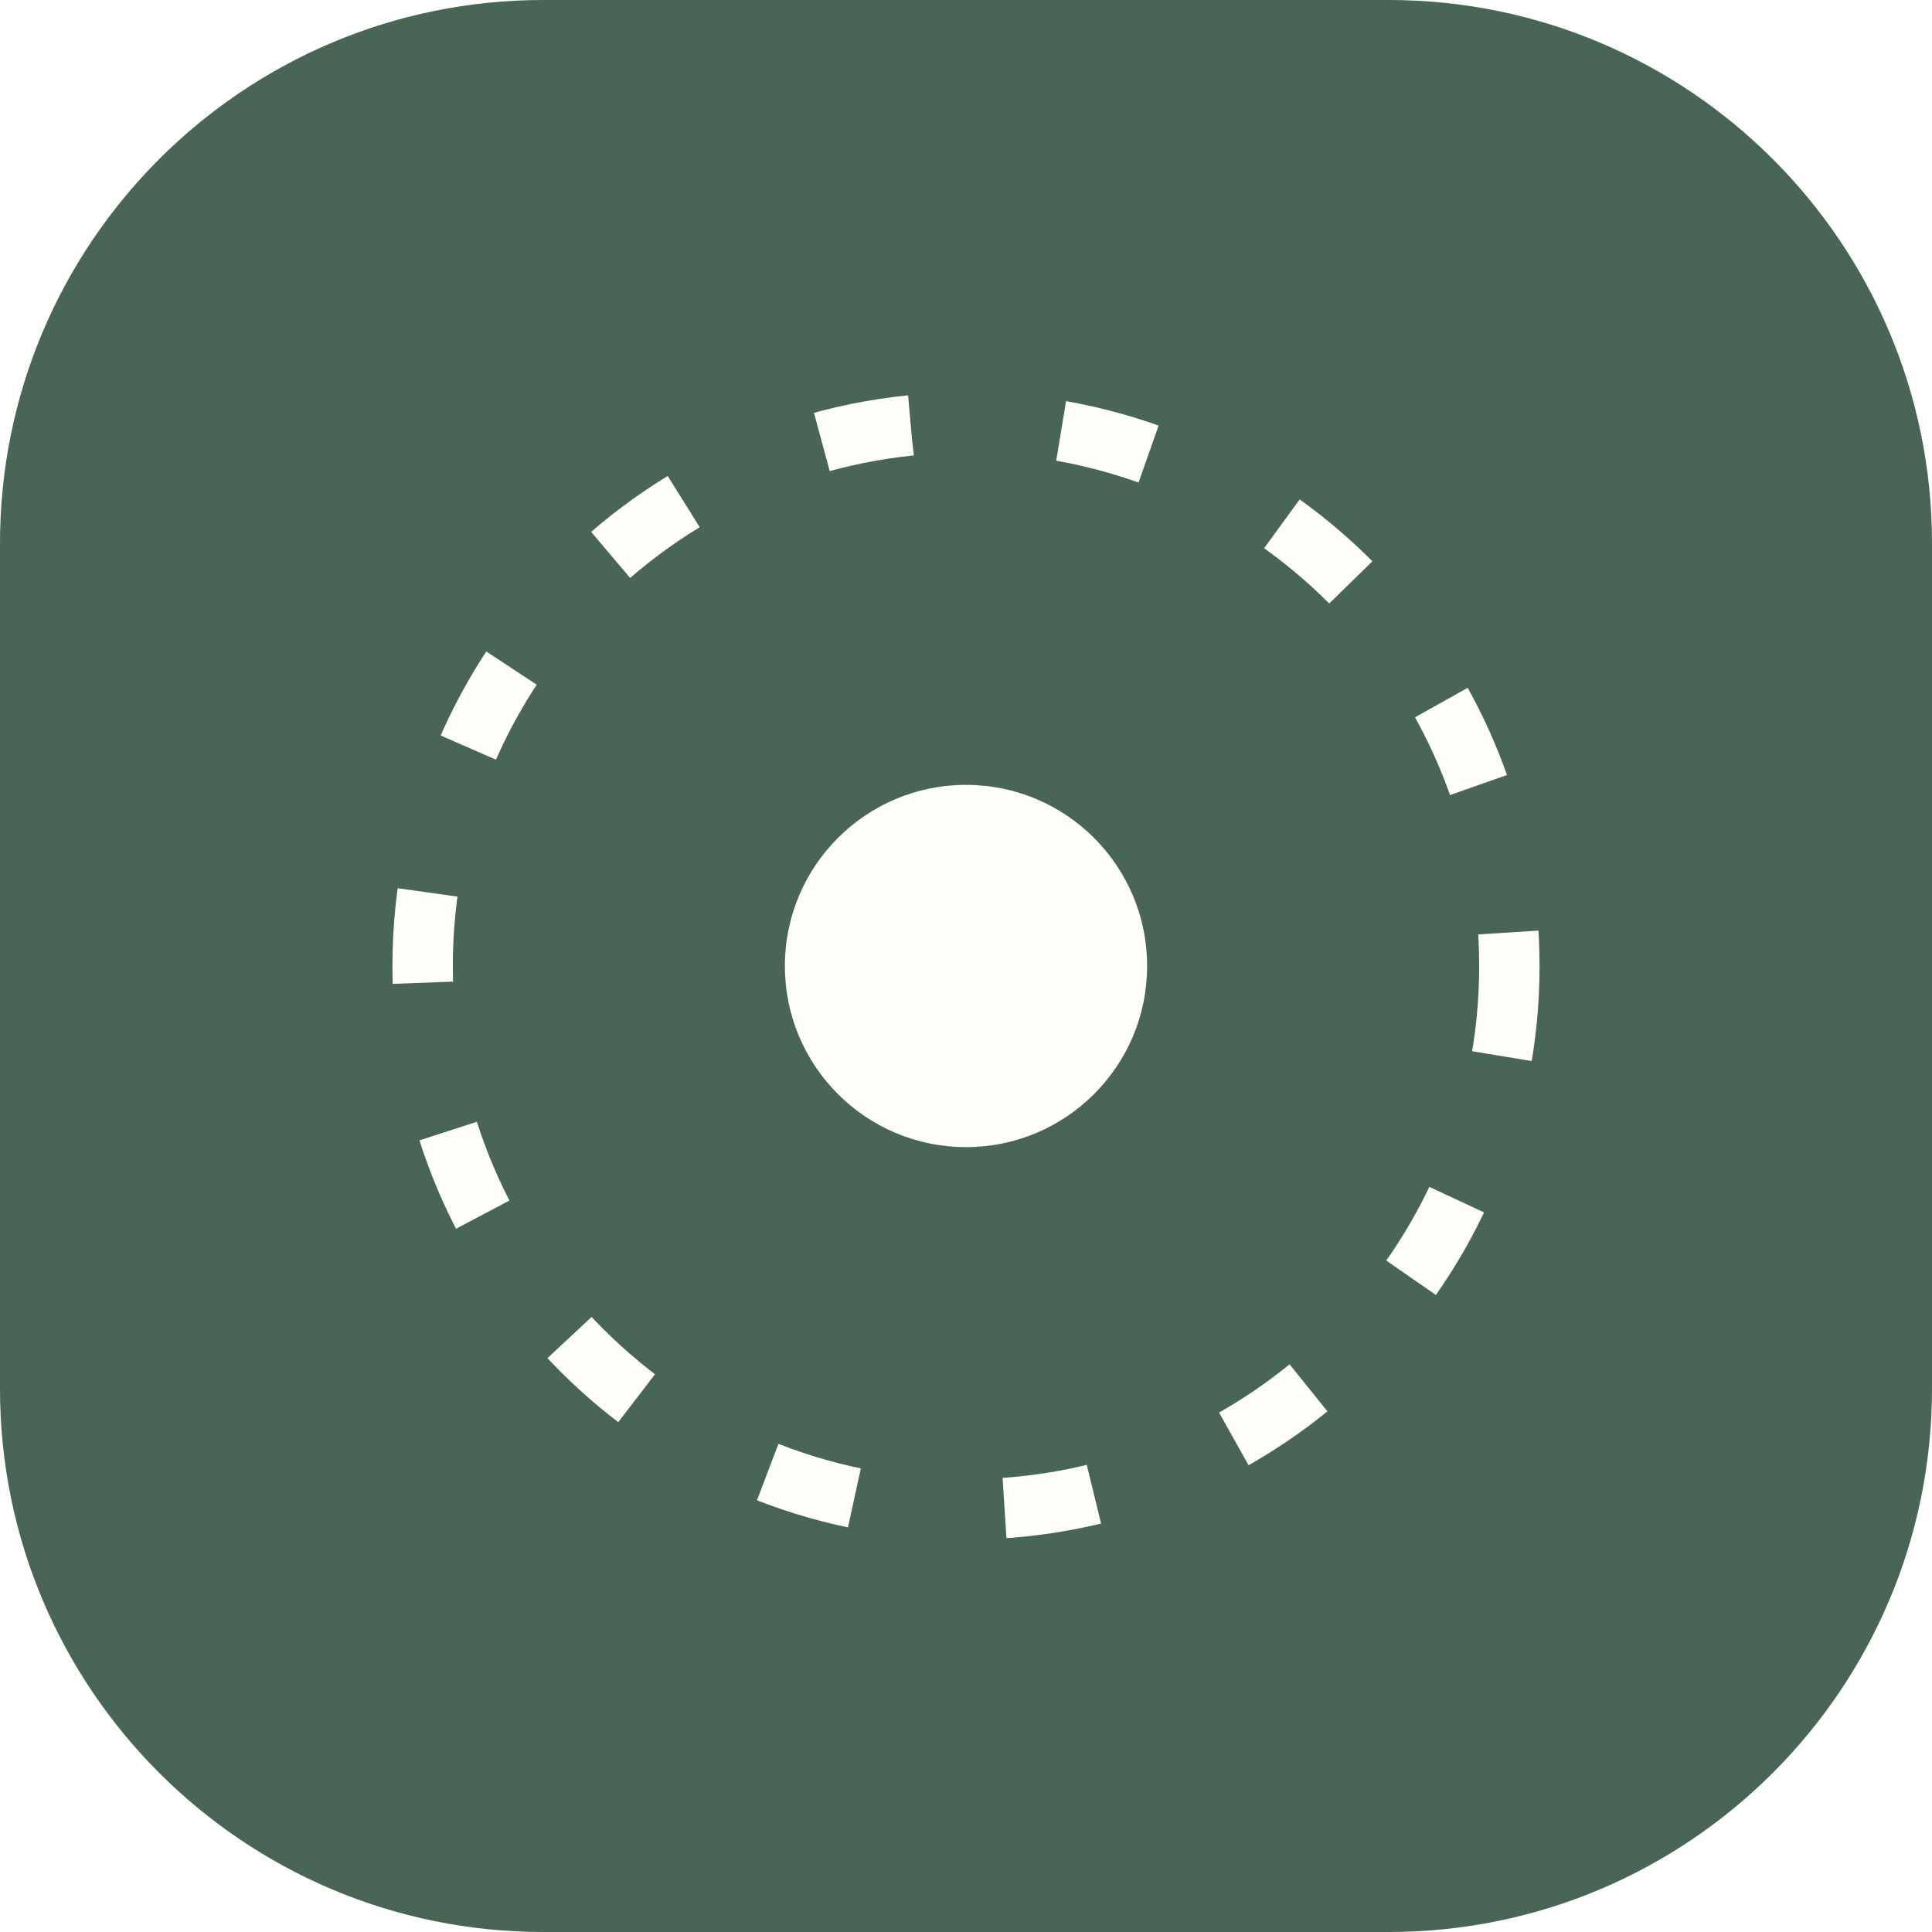
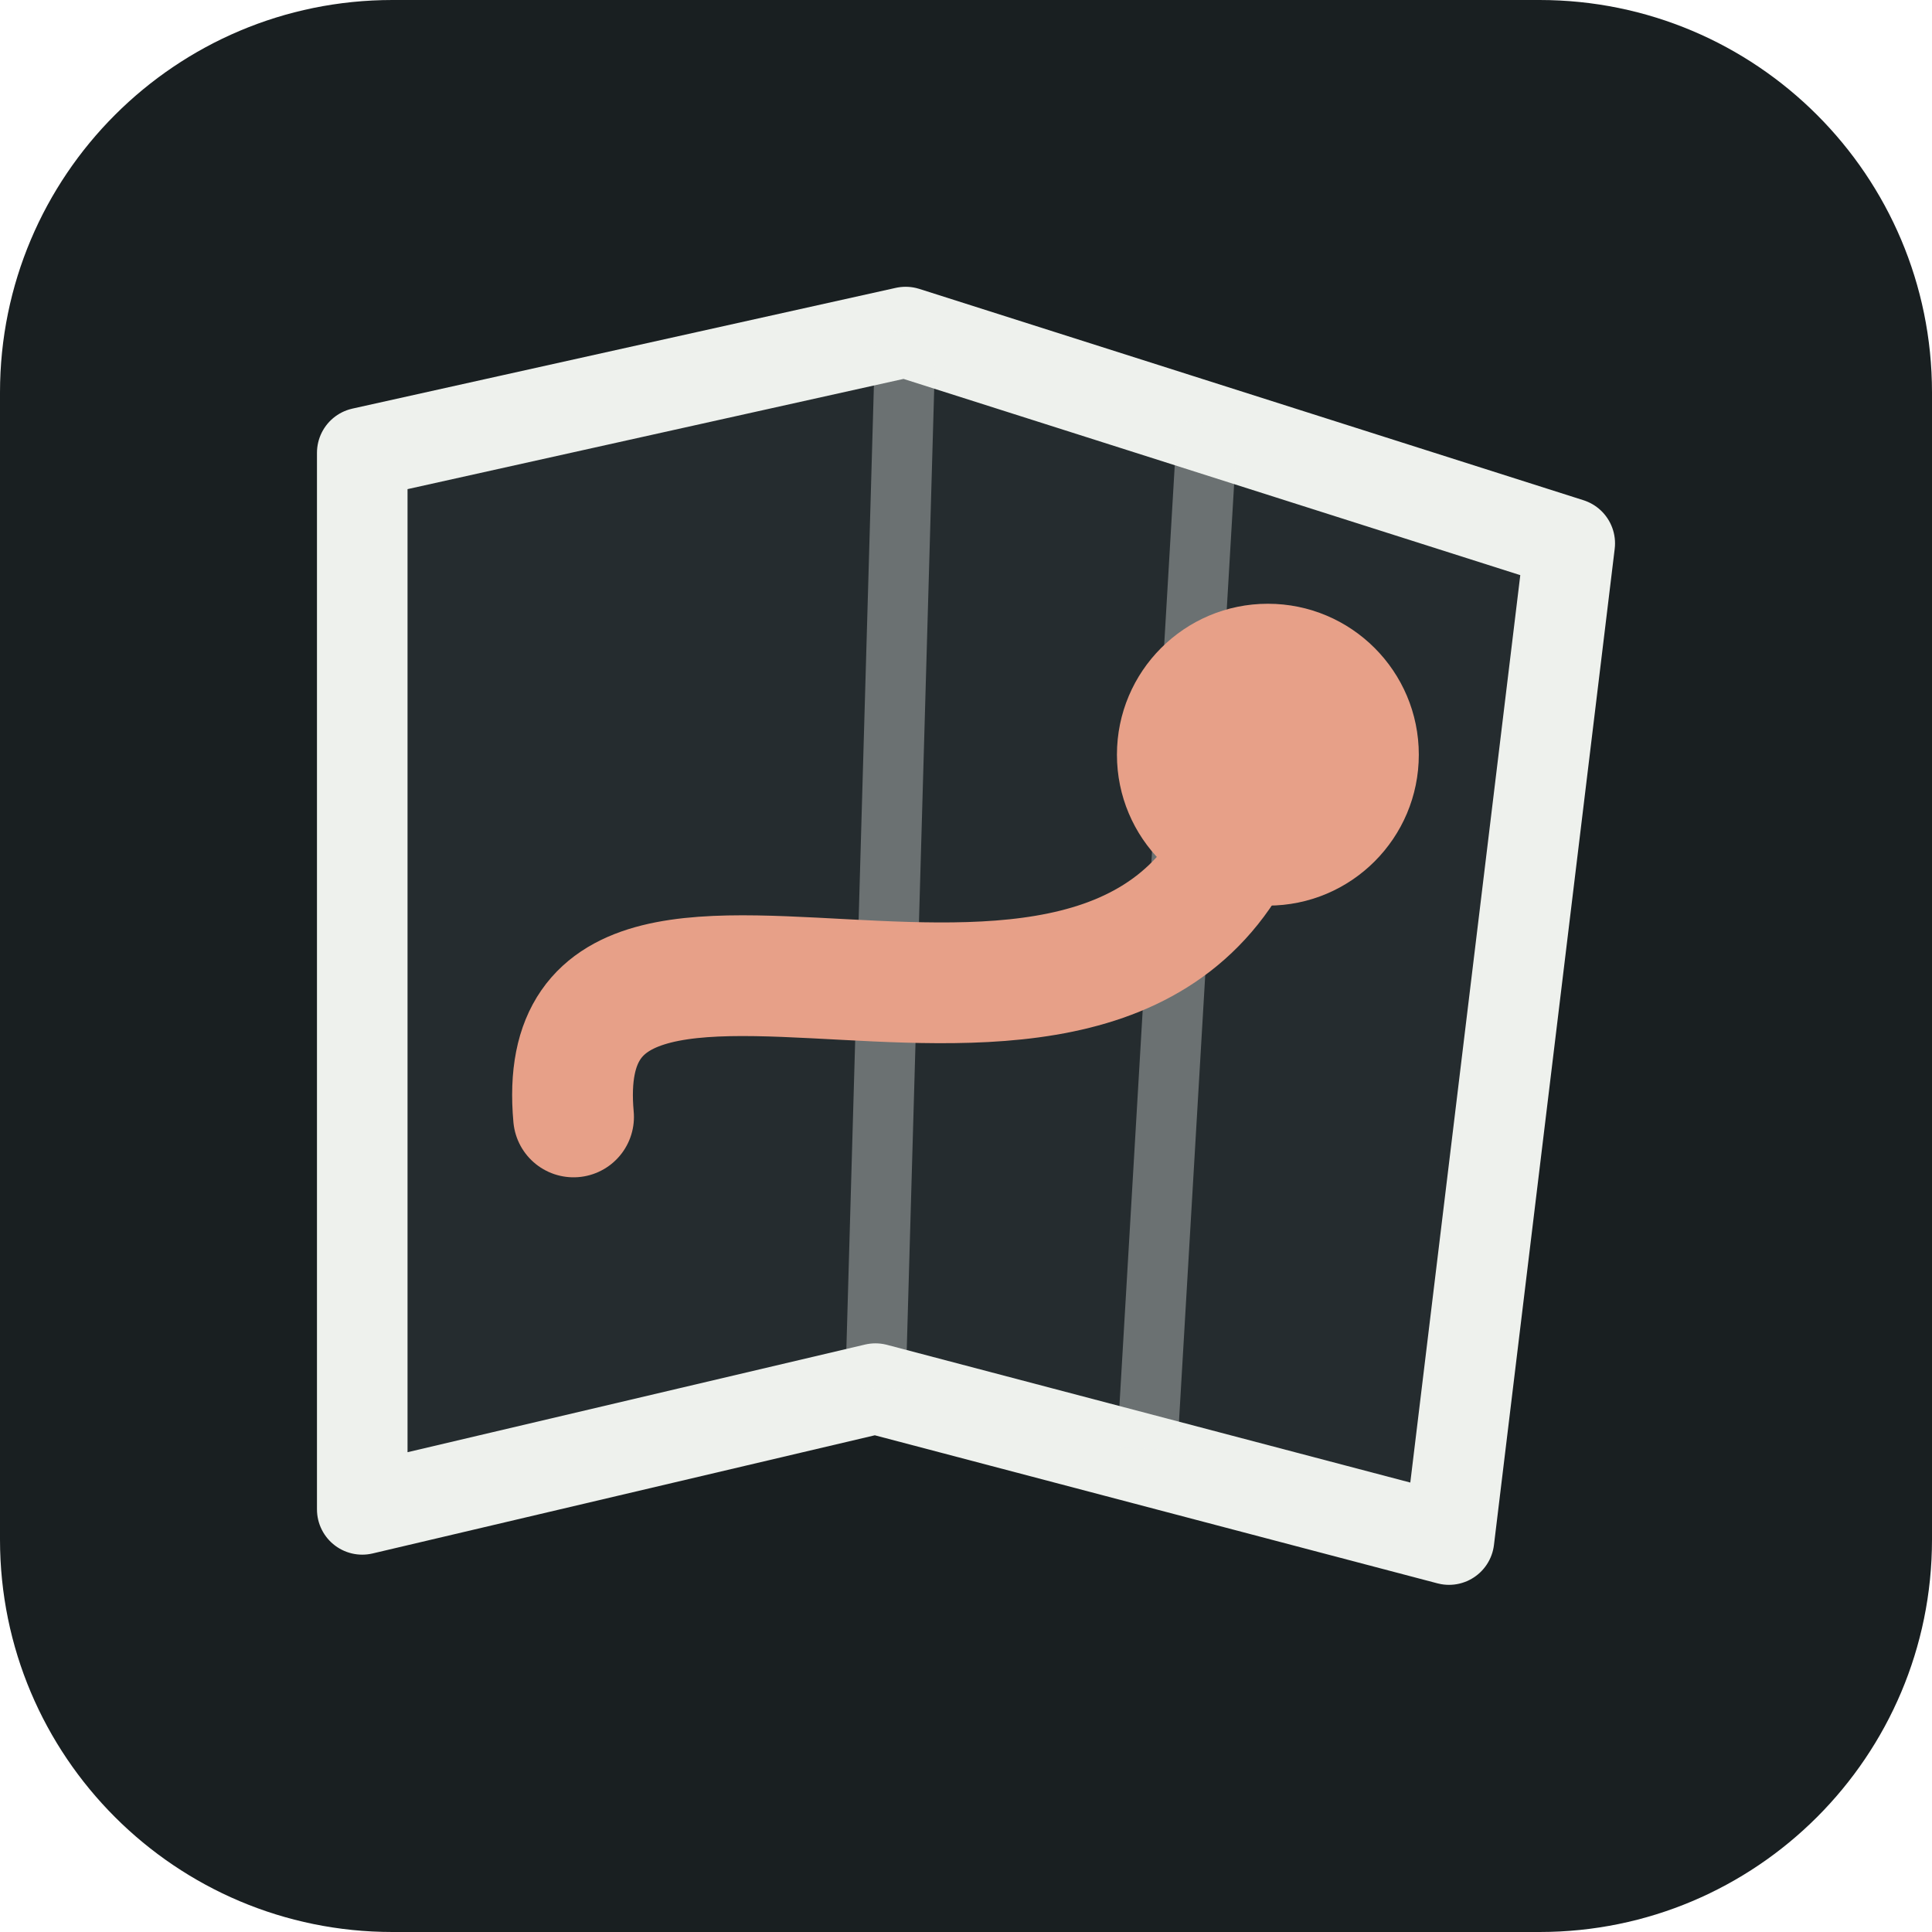
- <svg xmlns="http://www.w3.org/2000/svg" viewBox="0 0 64 64">
-   <rect width="64" height="64" rx="18" fill="#486555" />
-   <circle cx="32" cy="32" r="18" fill="none" stroke="#fffefa" stroke-width="2" stroke-dasharray="3 5" />
-   <circle cx="32" cy="32" r="6" fill="#fffefa" />
+ <svg xmlns="http://www.w3.org/2000/svg" viewBox="0 0 64 64" fill="none">
+   <rect width="64" height="64" rx="13" fill="#191f21" />
+   <path d="m12 15 18-4 22 7-4 33-19-5-17 4Z" fill="#252c2f" stroke="#eef1ed" stroke-width="3" stroke-linejoin="round" />
+   <path d="m30 11-1 35m11-32-2 34" stroke="#eef1ed" stroke-opacity=".35" stroke-width="2" />
+   <path d="M19 37c-1-11 20 3 23-12" stroke="#e7a088" stroke-width="4" stroke-linecap="round" />
+   <circle cx="42" cy="25" r="5" fill="#e7a088" />
</svg>
